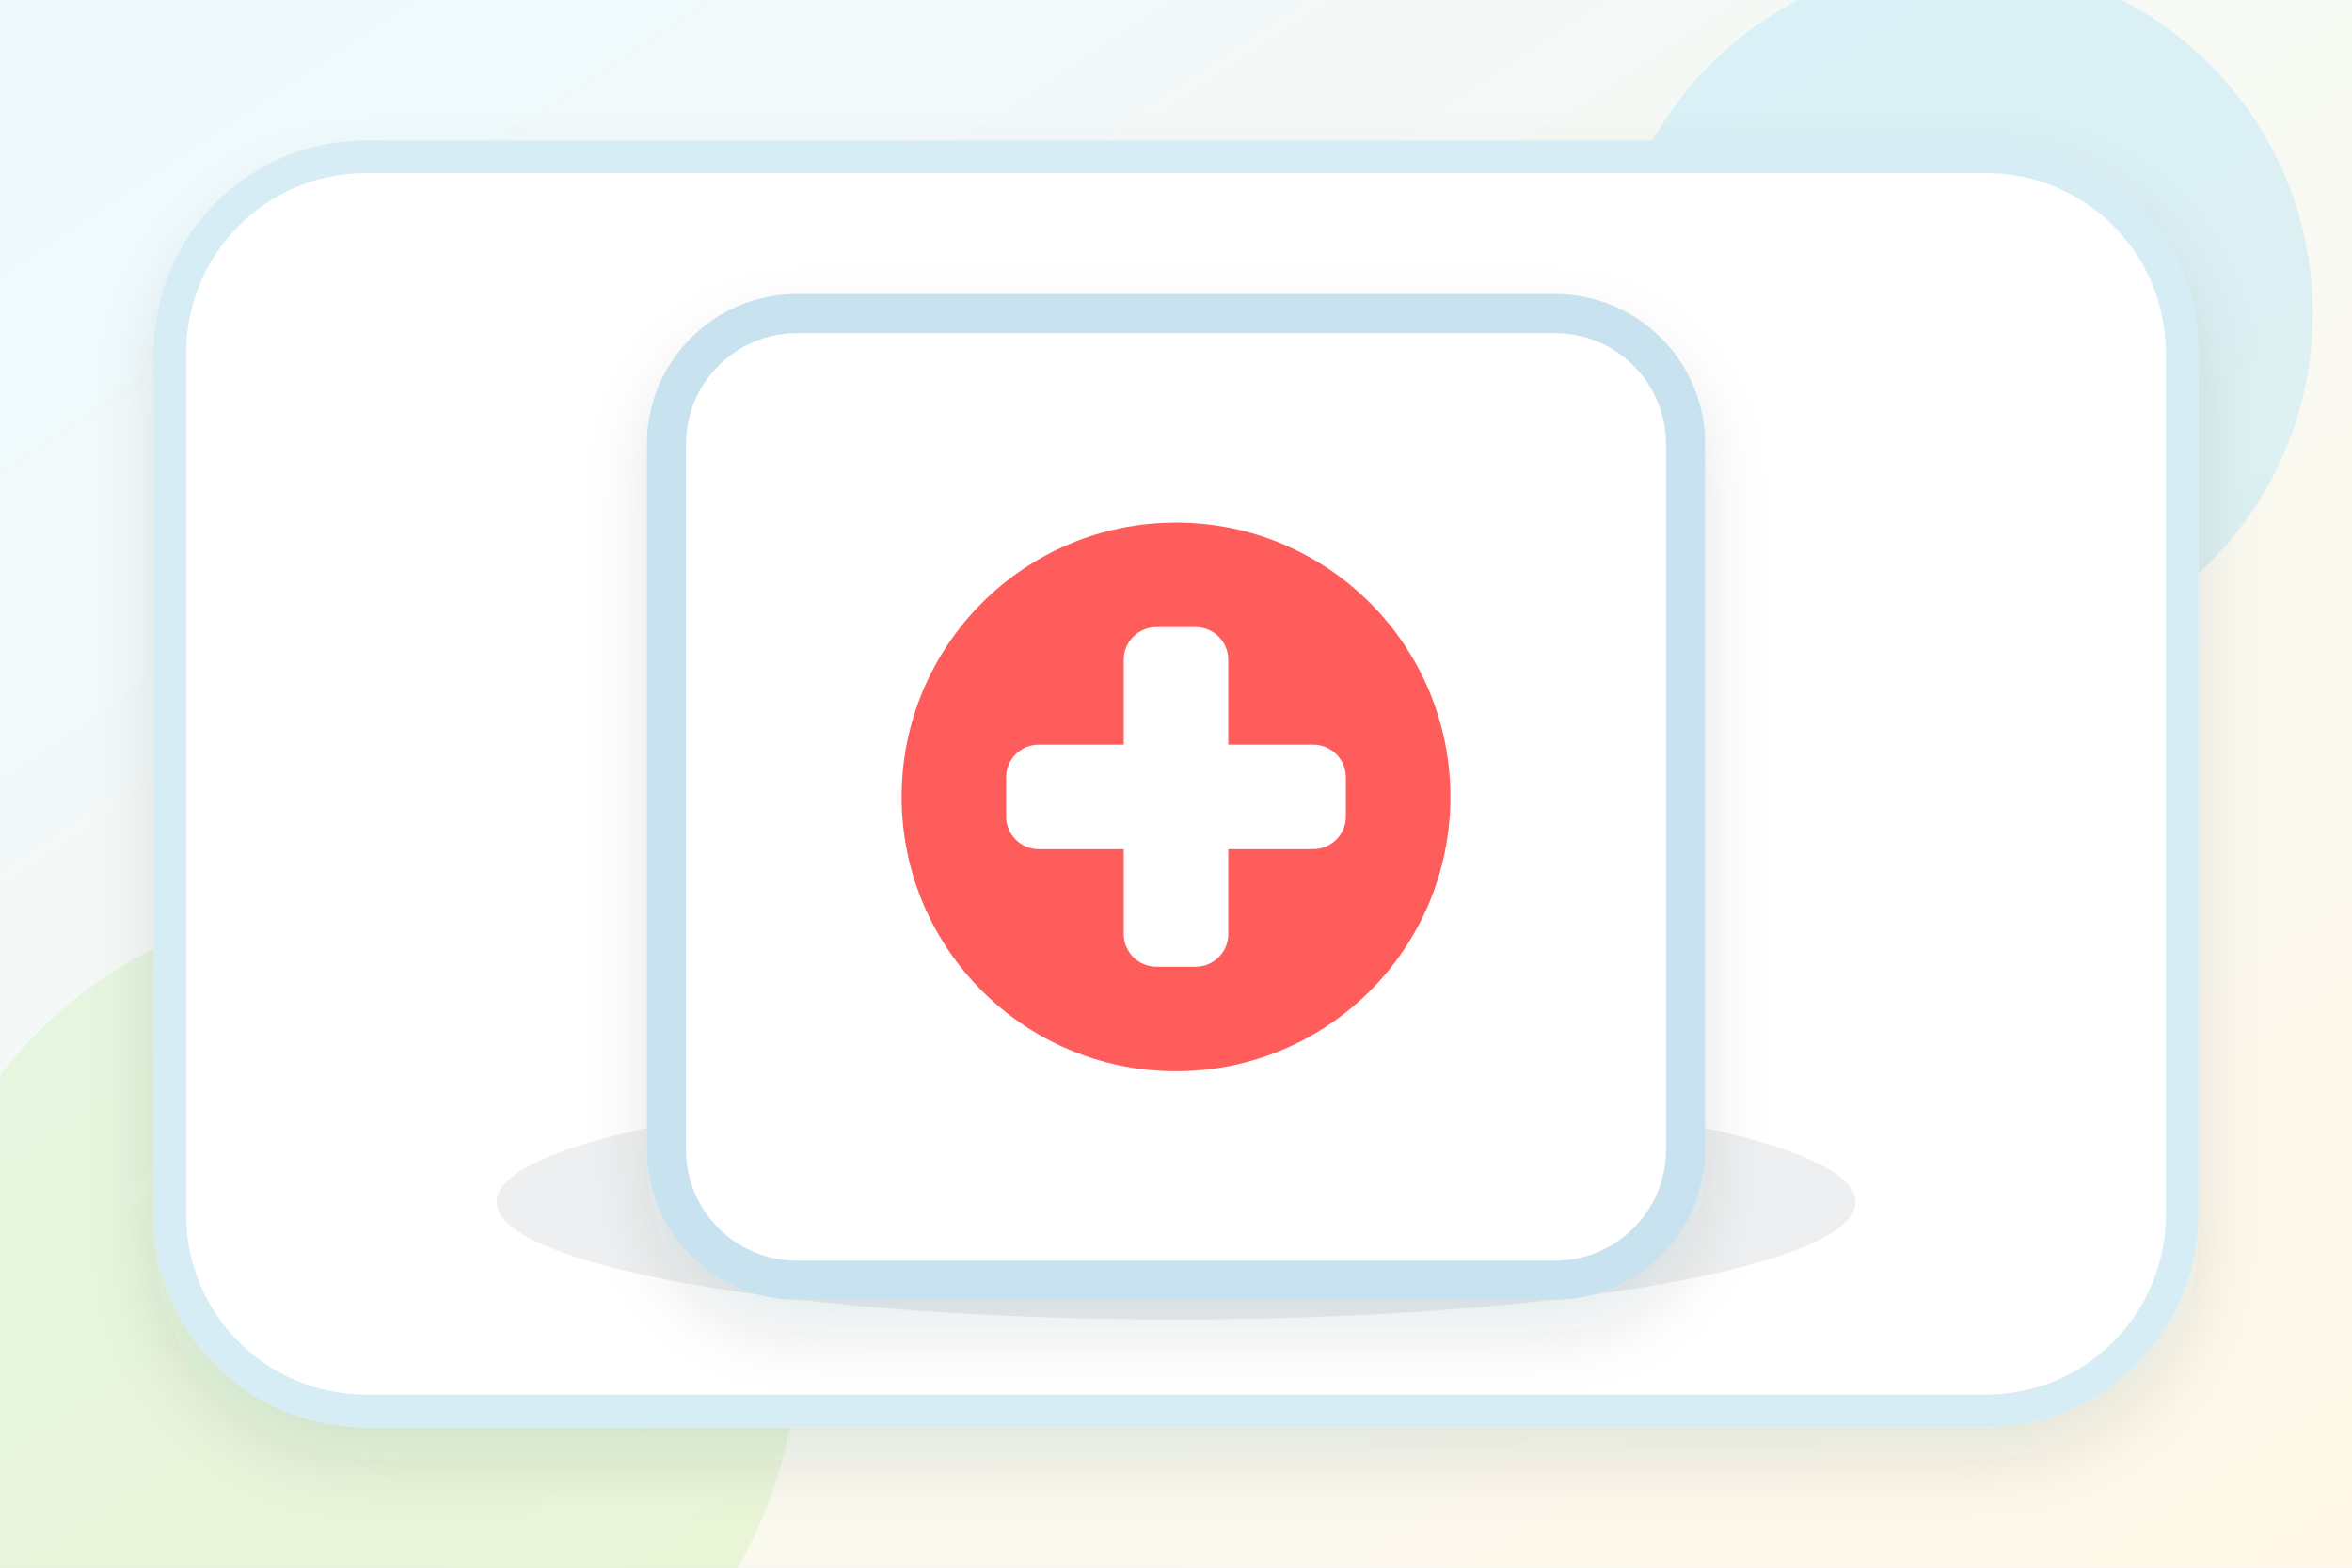
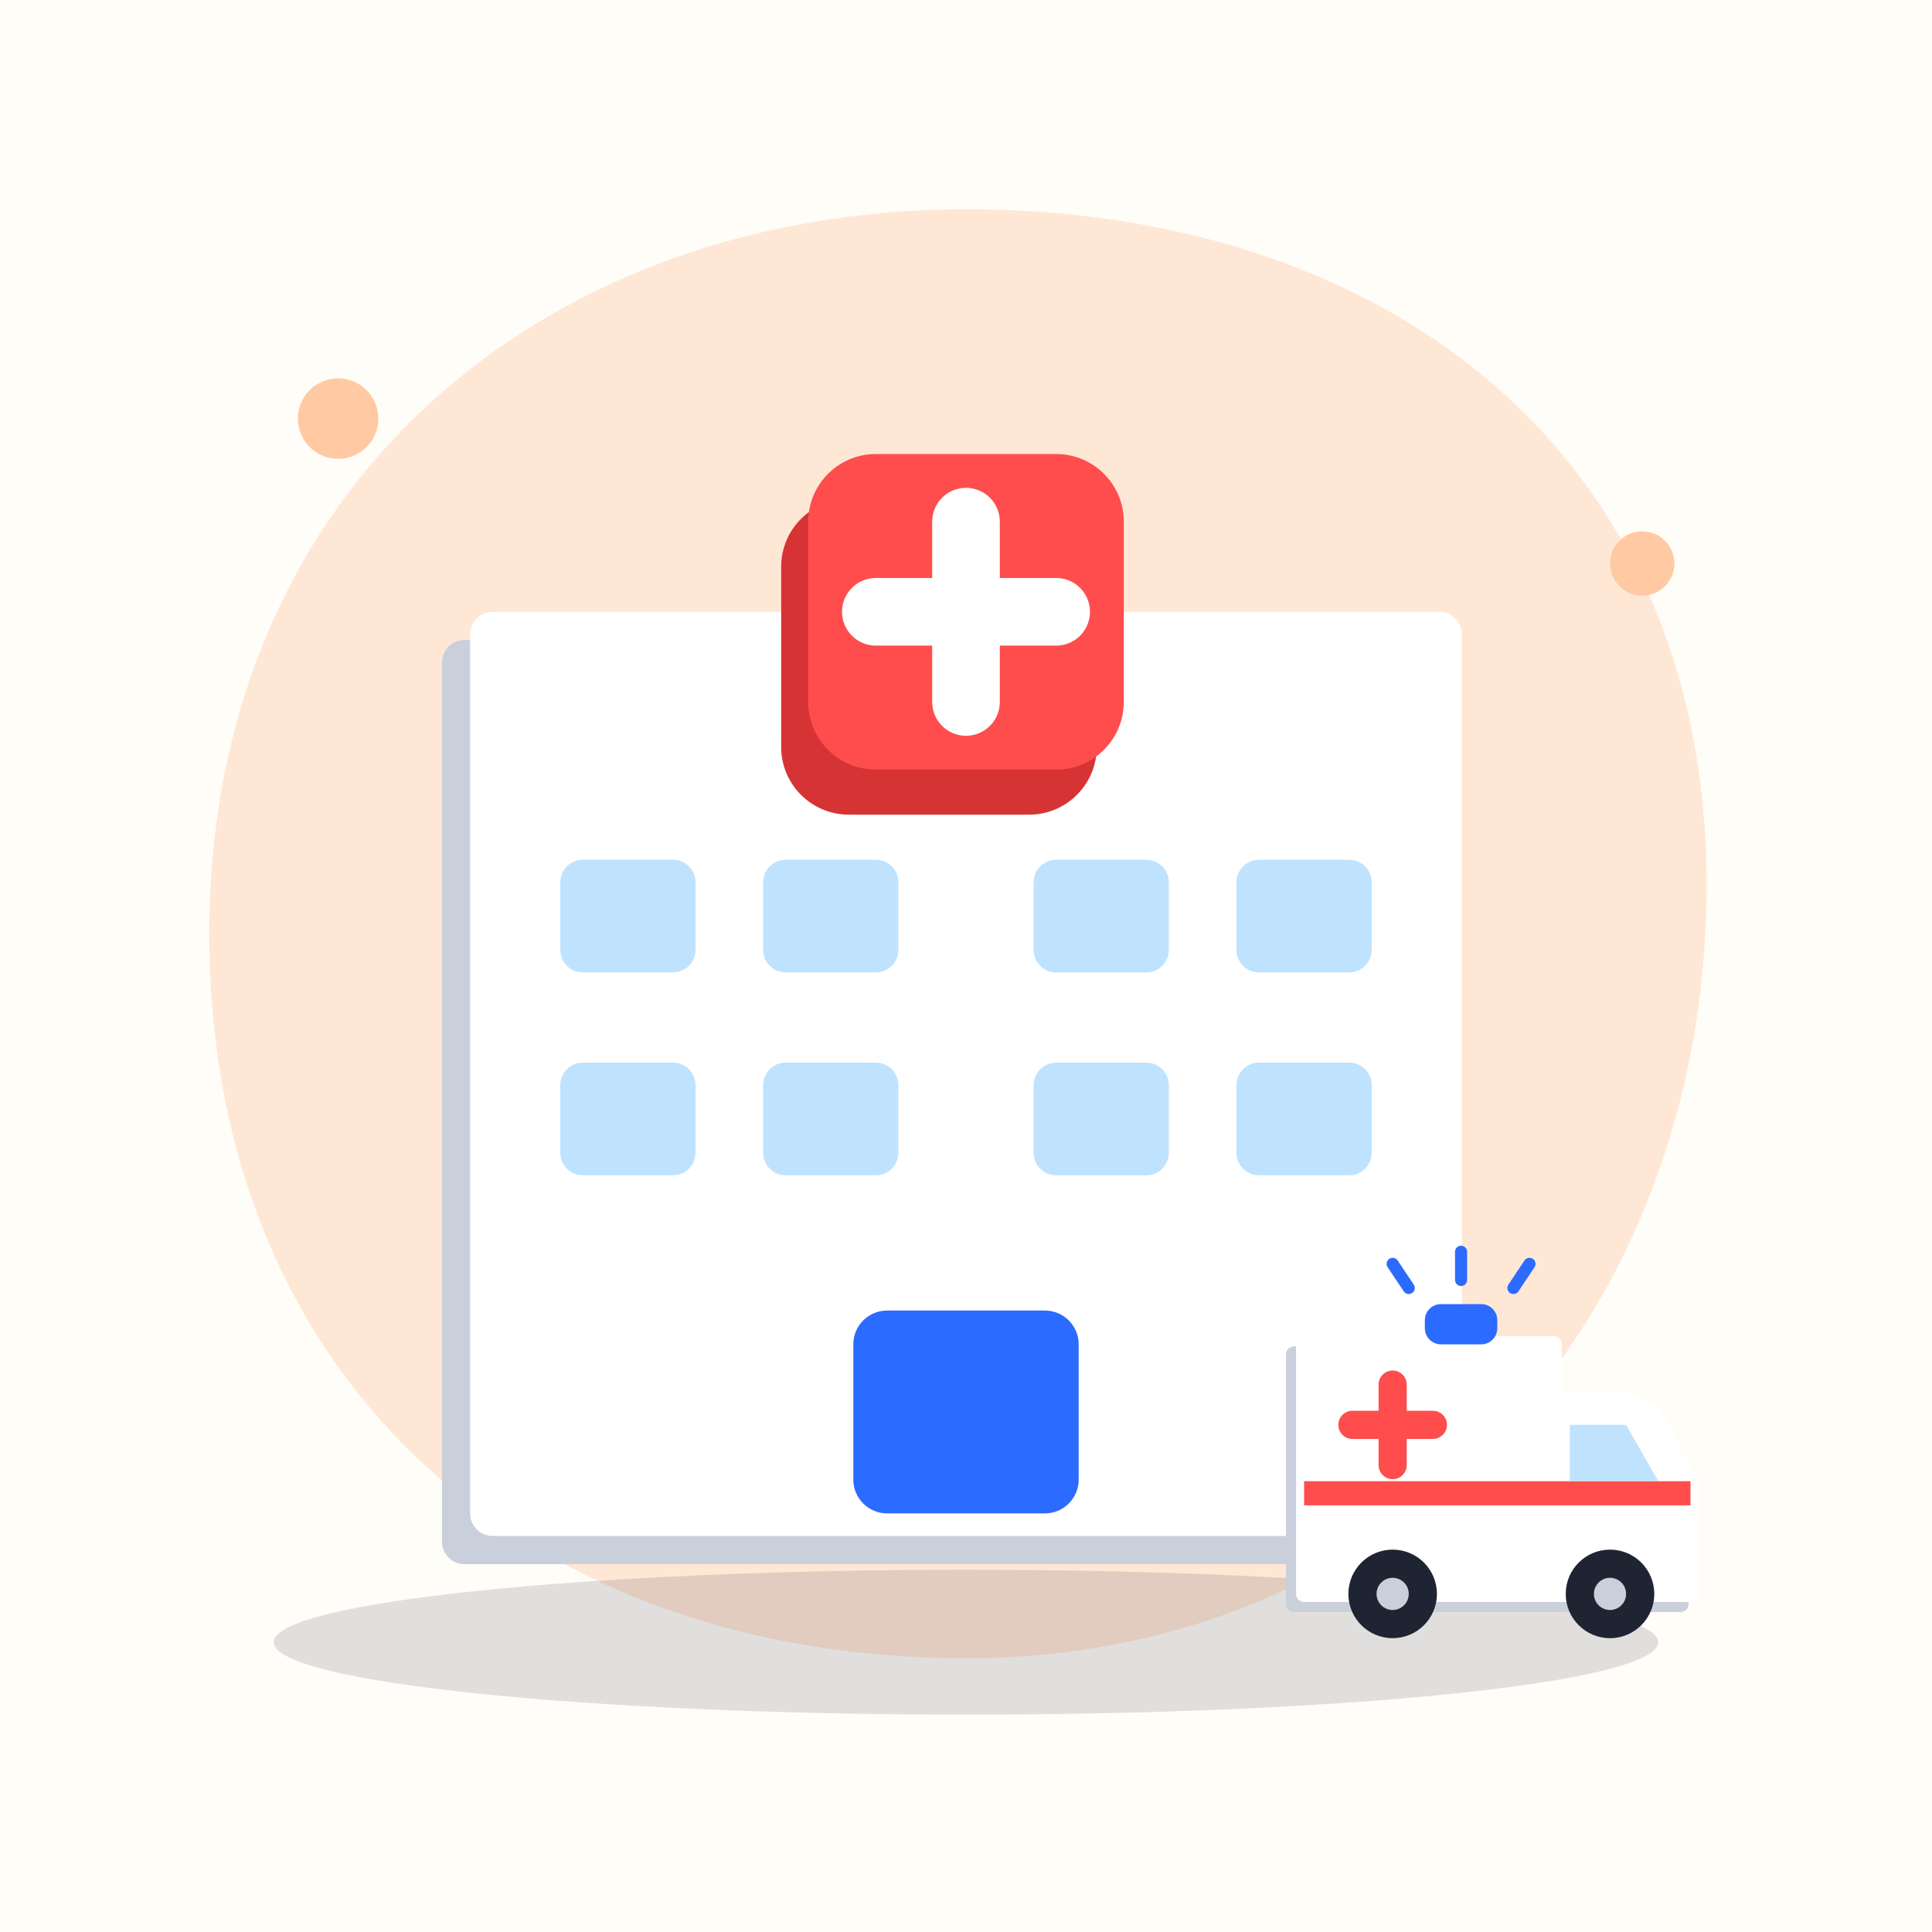
- <svg xmlns="http://www.w3.org/2000/svg" viewBox="0 0 360 240" role="img" aria-labelledby="title desc">
-   <defs>
-     <linearGradient id="w-bg" x1="0" y1="0" x2="1" y2="1">
-       <stop offset="0" stop-color="#effaff" />
-       <stop offset="1" stop-color="#fff8e8" />
-     </linearGradient>
-     <linearGradient id="w-blue" x1="0" y1="0" x2="1" y2="1">
-       <stop offset="0" stop-color="#6bd3ff" />
-       <stop offset="1" stop-color="#1cb0f6" />
-     </linearGradient>
-     <linearGradient id="w-green" x1="0" y1="0" x2="1" y2="1">
-       <stop offset="0" stop-color="#a7ea4e" />
-       <stop offset="1" stop-color="#58cc02" />
-     </linearGradient>
-     <linearGradient id="w-gold" x1="0" y1="0" x2="1" y2="1">
-       <stop offset="0" stop-color="#ffe37a" />
-       <stop offset="1" stop-color="#ffc800" />
-     </linearGradient>
-     <filter id="w-shadow" x="-20%" y="-20%" width="140%" height="150%">
-       <feDropShadow dx="0" dy="10" stdDeviation="10" flood-color="#24313a" flood-opacity="0.16" />
-     </filter>
-     <filter id="w-soft" x="-20%" y="-20%" width="140%" height="140%">
-       <feDropShadow dx="0" dy="5" stdDeviation="5" flood-color="#24313a" flood-opacity="0.10" />
-     </filter>
-   </defs>
-   <rect width="360" height="240" fill="url(#w-bg)" />
-   <circle cx="300" cy="48" r="54" fill="#1cb0f6" opacity="0.13" />
-   <circle cx="54" cy="206" r="68" fill="#58cc02" opacity="0.10" />
-   <rect x="26" y="24" width="308" height="192" rx="30" fill="#fff" stroke="#d7edf5" stroke-width="5" filter="url(#w-soft)" />
-   <ellipse cx="180" cy="184" rx="104" ry="18" fill="#24313a" opacity="0.08" />
-   <g transform="translate(180 122)" filter="url(#w-soft)">
-     <rect x="-78" y="-74" width="156" height="148" rx="20" fill="#fff" stroke="#c8e3ef" stroke-width="6" />
-     <circle cy="0" r="42" fill="#ff5c5c" />
-     <rect x="-8" y="-26" width="16" height="52" rx="5" fill="#fff" />
-     <rect x="-26" y="-8" width="52" height="16" rx="5" fill="#fff" />
+ <svg xmlns="http://www.w3.org/2000/svg" viewBox="0 0 240 240" width="240" height="240">
+   <rect x="0" y="0" width="240" height="240" rx="0" fill="#fffdf8" />
+   <path d="M120 26c52 0 92 30 92 84s-38 96-92 96-94-34-94-90 42-90 94-90Z" fill="#ffe7d6" />
+   <circle cx="42" cy="52" r="5" fill="#ffcaa3" />
+   <circle cx="204" cy="70" r="4" fill="#ffcaa3" />
+   <circle cx="196" cy="192" r="6" fill="#ffd7ba" />
+   <ellipse cx="120" cy="204" rx="86" ry="9" fill="#1f243322" />
+   <g transform="translate(120 132) scale(1.4 1.4)">
+     <g transform="translate(-2.5 2.5)">
+       <path d="M-42-38h84v78h-84Z" fill="#c9cfdb" stroke="#c9cfdb" stroke-width="4" stroke-linejoin="round" />
+     </g>
+     <path d="M-42-38h84v78h-84Z" fill="#fff" stroke="#fff" stroke-width="4" stroke-linejoin="round" />
+     <rect x="-16.4" y="-50" width="28" height="28" rx="6" fill="#d63434" />
+     <rect x="-14" y="-54" width="28" height="28" rx="6" fill="#ff4d4d" />
+     <path d="M0-48v16M-8-40h16" fill="none" stroke="#fff" stroke-width="6" stroke-linecap="round" stroke-linejoin="round" />
+     <rect x="-36" y="-18" width="12" height="10" rx="2" fill="#bfe3ff" />
+     <rect x="-18" y="-18" width="12" height="10" rx="2" fill="#bfe3ff" />
+     <rect x="6" y="-18" width="12" height="10" rx="2" fill="#bfe3ff" />
+     <rect x="24" y="-18" width="12" height="10" rx="2" fill="#bfe3ff" />
+     <rect x="-36" y="0" width="12" height="10" rx="2" fill="#bfe3ff" />
+     <rect x="-18" y="0" width="12" height="10" rx="2" fill="#bfe3ff" />
+     <rect x="6" y="0" width="12" height="10" rx="2" fill="#bfe3ff" />
+     <rect x="24" y="0" width="12" height="10" rx="2" fill="#bfe3ff" />
+     <rect x="-10" y="22" width="20" height="18" rx="3" fill="#2b6bff" />
+   </g>
+   <g transform="translate(186 184) scale(0.5 0.5)">
+     <g transform="translate(-2.5 2.5)">
+       <path d="M-48-34h62v14h16q10 0 14 14l4 6v28h-96Z" fill="#c9cfdb" stroke="#c9cfdb" stroke-width="4" stroke-linejoin="round" />
+     </g>
+     <path d="M-48-34h62v14h16q10 0 14 14l4 6v28h-96Z" fill="#fff" stroke="#fff" stroke-width="4" stroke-linejoin="round" />
+     <rect x="-48" y="0" width="96" height="6" rx="0" fill="#ff4d4d" />
+     <path d="M18-14h14l8 14h-22Z" fill="#bfe3ff" />
+     <path d="M-26-24v20M-36-14h20" fill="none" stroke="#ff4d4d" stroke-width="7" stroke-linecap="round" stroke-linejoin="round" />
+     <rect x="-18" y="-44" width="18" height="10" rx="4" fill="#2b6bff" />
+     <circle cx="-26" cy="28" r="11" fill="#1f2433" />
+     <circle cx="-26" cy="28" r="4" fill="#c9cfdb" />
+     <circle cx="28" cy="28" r="11" fill="#1f2433" />
+     <circle cx="28" cy="28" r="4" fill="#c9cfdb" />
+     <path d="M4-48l4-6M-9-50v-7M-22-48l-4-6" fill="none" stroke="#2b6bff" stroke-width="3" stroke-linecap="round" stroke-linejoin="round" />
  </g>
</svg>
